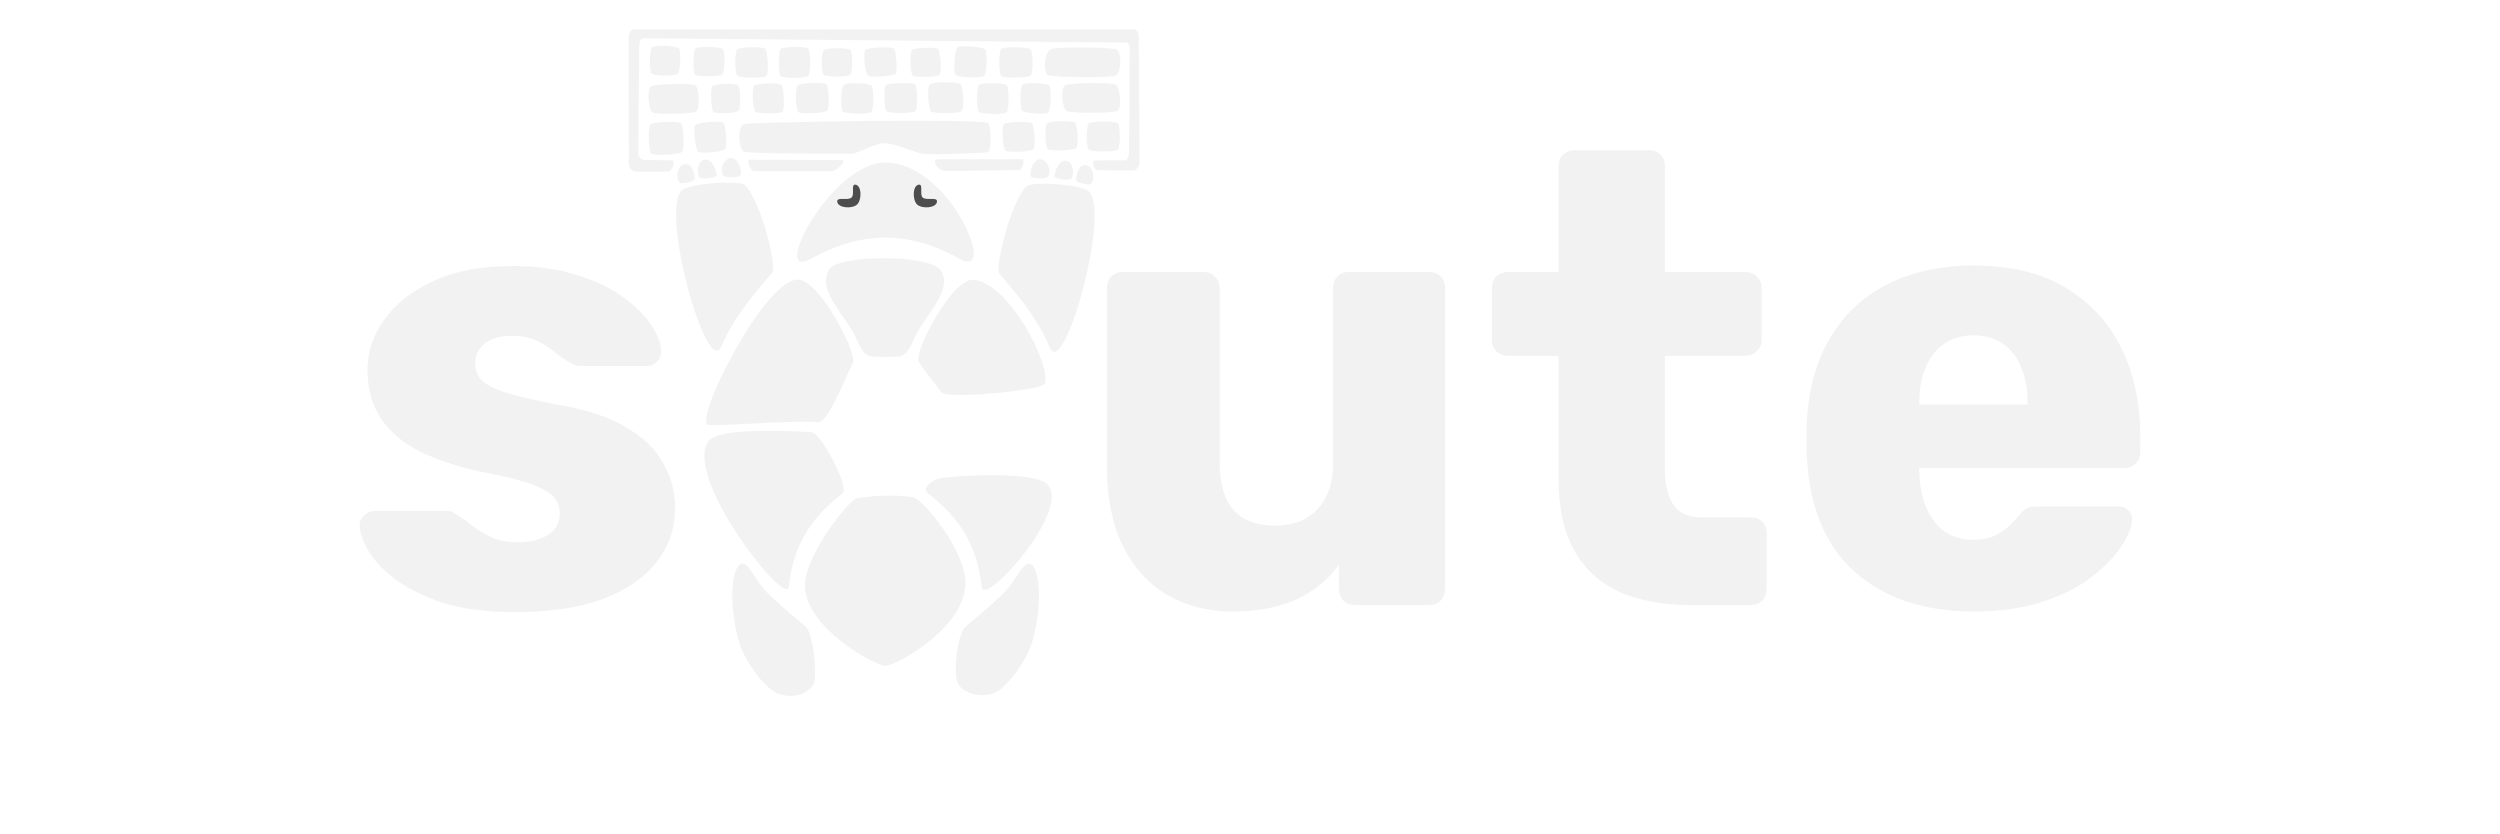
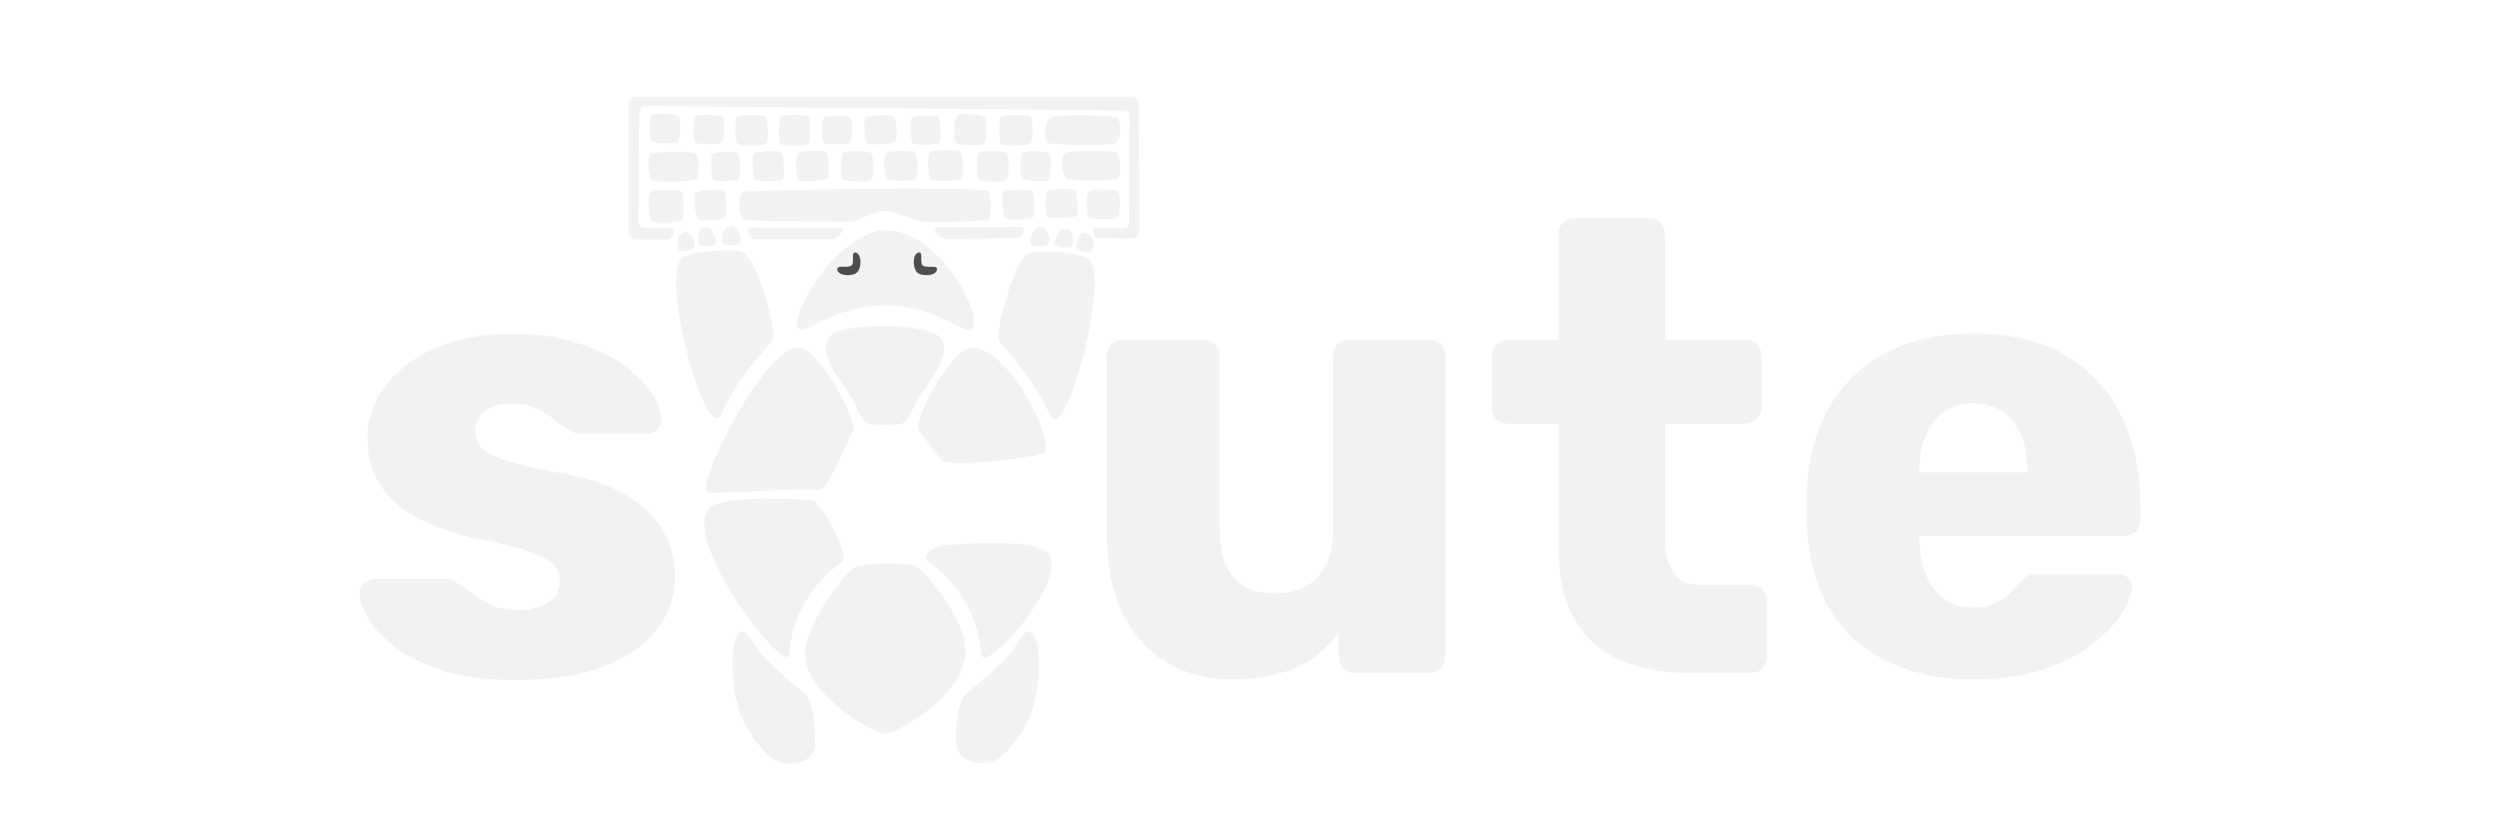
<svg xmlns="http://www.w3.org/2000/svg" width="1800" height="600" viewBox="0 0 1800 600" fill="none">
-   <path d="M657.349 357.958C643.907 356.098 631.562 356.576 617.226 358.662C611.296 359.525 579.446 399.978 579.575 421.668C579.757 452.293 630.394 479.443 637.45 479.423C644.68 479.404 693.21 453.334 695.07 421.649C696.516 397.017 663.781 358.848 657.349 357.958Z" fill="#F2F2F2" />
-   <path d="M668.199 355.369C662.61 351.154 672.583 344.546 679.081 343.943C717.174 340.406 745.831 342.351 753.013 347.789C774.379 363.97 708.288 438.238 706.764 422.508C703.666 390.518 688.161 370.425 668.199 355.369Z" fill="#F2F2F2" />
-   <path d="M606.538 355.369C612.126 351.154 590.906 311.601 584.392 311.201C558.456 309.609 516.632 308.648 510.09 317.641C491.51 343.176 566.448 438.238 567.972 422.508C571.07 390.518 586.575 370.425 606.538 355.369Z" fill="#F2F2F2" />
-   <path d="M677.595 282.264C674.904 278.338 664.295 265.74 661.476 260.216C657.971 253.345 685.38 200.188 700.927 201.427C726.172 203.439 757.114 262.766 752.198 276.318C750.52 280.944 681.471 287.92 677.595 282.264Z" fill="#F2F2F2" />
-   <path d="M589.387 304.027C595.933 304.58 608.649 271.907 614.087 261.406C617.633 254.557 589.397 200.069 573.849 201.308C548.605 203.319 497.989 305.886 510.331 306.018C533.101 306.261 570.031 302.394 589.387 304.027Z" fill="#F2F2F2" />
-   <path d="M615.095 240.794C617.947 246.259 619.823 253.537 625.41 256.143C627.944 257.326 646.985 257.234 649.26 256.182C654.876 253.586 656.792 246.287 659.64 240.794C667.223 226.173 686.505 208.202 677.204 194.609C669.302 183.062 603.81 183.091 596.935 194.027C588.034 208.185 607.357 225.969 615.095 240.794Z" fill="#F2F2F2" />
-   <path d="M583.811 186.317C619.809 166.208 654.639 165.85 690.975 186.421C719.301 202.458 683.915 117.001 637.45 117.001C598.428 117.001 553.782 203.091 583.811 186.317Z" fill="#F2F2F2" />
-   <path d="M661.697 132.929C664.871 132.651 661.999 139.883 664.245 142.142C666.783 144.695 674.863 141.491 674.635 145.083C674.331 149.898 663.827 150.557 660.325 147.239C656.846 143.944 656.923 133.346 661.697 132.929Z" fill="#4D4D4D" />
-   <path d="M615.749 132.929C612.574 132.651 615.447 139.883 613.2 142.142C610.663 144.695 602.583 141.491 602.81 145.083C603.114 149.898 613.619 150.557 617.121 147.239C620.6 143.944 620.523 133.346 615.749 132.929Z" fill="#4D4D4D" />
-   <path d="M735.672 409.556C726.187 422.572 731.522 420.911 695.44 450.987C691.137 454.573 686.886 472.102 688.564 488.341C689.789 500.201 710.94 504.662 720.975 495.827C731.286 486.749 740.249 472.052 743.005 462.824C753.096 429.048 746.76 394.34 735.672 409.556Z" fill="#F2F2F2" />
-   <path d="M539.646 409.556C549.13 422.572 543.795 420.911 579.878 450.987C584.18 454.573 587.315 472.026 586.753 488.341C586.36 499.785 566.595 506.187 554.342 495.827C543.852 486.957 535.068 472.052 532.312 462.824C522.222 429.048 528.558 394.34 539.646 409.556Z" fill="#F2F2F2" />
-   <path d="M742.413 127.343C743.557 128.668 753.162 129.128 754.591 127.047C757.307 123.093 754.092 114.473 748.732 114.622C743.311 114.772 740.715 125.376 742.413 127.343Z" fill="#F2F2F2" />
-   <path d="M759.165 126.581C758.91 129.061 770.816 130.325 771.719 128.178C773.529 123.871 772.659 116.312 767.432 115.704C762.146 115.089 759.417 124.129 759.165 126.581Z" fill="#F2F2F2" />
-   <path d="M774.766 129.64C774.759 131.255 784.397 134.051 785.844 132.009C788.701 127.977 786.852 119.525 781.625 118.917C776.338 118.302 774.779 126.827 774.766 129.64Z" fill="#F2F2F2" />
-   <path d="M719.554 197.033C716.179 192.992 727.532 145.645 739.074 134.105C742.754 130.424 779.794 132.618 784.443 138.222C799.027 155.801 765.81 273.441 755.955 250.355C745.954 226.927 730.381 209.996 719.554 197.033Z" fill="#F2F2F2" />
-   <path d="M532.973 126.559C531.816 127.884 522.102 128.344 520.657 126.263C517.911 122.309 521.162 113.689 526.582 113.838C532.065 113.988 534.69 124.592 532.973 126.559Z" fill="#F2F2F2" />
-   <path d="M516.031 125.797C516.289 128.277 504.248 129.541 503.335 127.394C501.504 123.087 502.384 115.528 507.67 114.92C513.017 114.305 515.776 123.344 516.031 125.797Z" fill="#F2F2F2" />
-   <path d="M500.253 128.855C500.26 130.47 490.514 133.267 489.05 131.225C486.16 127.193 488.031 118.741 493.317 118.133C498.664 117.518 500.241 126.043 500.253 128.855Z" fill="#F2F2F2" />
-   <path d="M556.092 196.249C559.505 192.208 548.023 144.861 536.351 133.321C532.628 129.64 495.168 131.834 490.466 137.438C475.717 155.016 509.311 272.657 519.277 249.571C529.392 226.143 545.142 209.212 556.092 196.249Z" fill="#F2F2F2" />
-   <path d="M456.554 21.15C454.458 21.15 452.6 23.925 452.604 26.483L452.77 118.133C452.775 120.691 455.457 123.649 457.554 123.644L481.117 123.577C483.814 123.569 486.902 115.536 483.928 115.484L463.689 115.128C462.237 115.127 459.554 112.986 459.569 111.213L460.234 33.759C460.249 31.987 460.877 27.501 463.023 27.52L810.934 30.65C812.387 30.663 813.401 33.061 813.39 34.833L812.891 110.855C812.879 112.628 811.554 115.488 810.102 115.486L788.285 115.52C785.694 115.524 787.604 122.506 790.042 122.527L816.078 122.75C818.174 122.745 820.547 119.439 820.528 116.881L819.862 25.767C819.843 23.209 818.174 21.15 816.078 21.15H456.554ZM539.722 114.968C536.859 114.955 540.4 123.324 543.089 123.323L598.543 123.299C602.061 123.298 610.571 115.296 605.918 115.274L539.722 114.968ZM675.805 114.641C669.736 114.594 675.24 122.94 680.222 123.069C690.535 123.334 718.398 122.494 733.582 122.48C735.987 122.478 738.424 114.56 735.901 114.586C724.923 114.698 681.873 114.687 675.805 114.641Z" fill="#F2F2F2" />
-   <path d="M487.966 53.188C486.155 54.843 470.878 54.756 469.156 53.011C467.434 51.267 467.636 35.634 469.427 33.99C471.219 32.347 487.032 32.997 488.771 34.693C490.511 36.39 489.777 51.533 487.966 53.188Z" fill="#F2F2F2" />
-   <path d="M520.091 53.556C518.307 55.277 502.271 55.406 500.498 53.721C498.724 52.035 498.98 36.659 500.764 34.936C502.548 33.214 518.547 33.618 520.358 35.293C522.168 36.968 521.875 51.835 520.091 53.556Z" fill="#F2F2F2" />
-   <path d="M501.081 80.309C498.21 82.046 472.95 82.65 469.88 81.012C466.81 79.374 465.8 63.986 468.508 62.183C471.217 60.381 497.579 59.814 500.608 61.48C503.638 63.147 503.952 78.573 501.081 80.309Z" fill="#F2F2F2" />
-   <path d="M595.717 79.613C593.96 81.515 576.929 82.389 574.883 80.748C572.837 79.106 572.471 63.332 574.276 61.467C576.081 59.602 592.823 58.964 594.846 60.58C596.869 62.195 597.474 77.71 595.717 79.613Z" fill="#F2F2F2" />
-   <path d="M531.813 79.766C530.161 81.482 515.521 82.316 513.734 80.698C511.948 79.08 511.292 63.819 512.911 62.036C514.529 60.252 529.755 59.74 531.476 61.386C533.198 63.033 533.465 78.049 531.813 79.766Z" fill="#F2F2F2" />
-   <path d="M563.396 80.364C561.661 82.138 545.62 82.063 543.791 80.386C541.962 78.71 541.187 63.446 542.961 61.664C544.735 59.882 560.721 59.386 562.566 61.106C564.411 62.826 565.131 78.59 563.396 80.364Z" fill="#F2F2F2" />
-   <path d="M491.146 109.351C489.279 111.414 471.18 112.362 469.006 110.582C466.832 108.802 466.443 91.697 468.361 89.674C470.279 87.652 488.07 86.96 490.22 88.712C492.37 90.464 493.013 107.288 491.146 109.351Z" fill="#F2F2F2" />
-   <path d="M551.772 54.697C549.872 56.467 532.858 56.27 530.933 54.536C529.008 52.801 528.895 37.352 530.787 35.555C532.679 33.757 549.161 33.349 551.041 35.168C552.921 36.987 553.671 52.927 551.772 54.697Z" fill="#F2F2F2" />
-   <path d="M581.914 54.672C580.023 56.419 563.986 56.661 562.156 54.88C560.327 53.099 560.344 36.991 562.154 35.225C563.965 33.458 580.044 33.28 581.912 35.017C583.78 36.753 583.805 52.926 581.914 54.672Z" fill="#F2F2F2" />
-   <path d="M612.171 53.882C610.363 55.547 594.79 55.455 592.993 53.796C591.196 52.136 591.325 37.705 593.109 36.041C594.893 34.376 610.609 34.208 612.316 35.907C614.024 37.607 613.98 52.216 612.171 53.882Z" fill="#F2F2F2" />
-   <path d="M644.735 53.106C643.084 54.926 626.783 55.933 624.877 54.346C622.972 52.758 621.292 37.626 623.044 35.877C624.796 34.129 641.443 33.37 643.439 34.915C645.436 36.46 646.387 51.286 644.735 53.106Z" fill="#F2F2F2" />
-   <path d="M676.406 53.842C674.701 55.61 658.904 55.977 657.115 54.348C655.326 52.719 654.97 37.705 656.691 35.991C658.412 34.276 673.67 33.591 675.472 35.204C677.274 36.816 678.111 52.074 676.406 53.842Z" fill="#F2F2F2" />
-   <path d="M627.329 80.73C625.442 82.5 608.598 82.014 606.743 80.233C604.888 78.452 605.566 62.825 607.476 61.082C609.387 59.34 625.669 59.73 627.488 61.579C629.307 63.428 629.216 78.96 627.329 80.73Z" fill="#F2F2F2" />
-   <path d="M708.568 54.741C706.619 56.434 689.753 55.864 688.005 53.954C686.257 52.045 687.357 35.906 689.297 34.178C691.238 32.45 707.511 33.654 709.29 35.518C711.068 37.381 710.516 53.047 708.568 54.741Z" fill="#F2F2F2" />
-   <path d="M742.007 54.458C740.017 56.187 722.873 56.548 720.948 54.802C719.023 53.056 718.945 36.932 720.946 35.212C722.946 33.492 740.037 33.689 742.005 35.41C743.974 37.13 743.998 52.73 742.007 54.458Z" fill="#F2F2F2" />
-   <path d="M803.017 54.413C798.591 56.122 759.02 55.843 754.783 54.091C750.545 52.339 752.25 37.005 756.77 35.302C761.289 33.598 799.368 33.868 803.657 35.624C807.946 37.38 807.442 52.705 803.017 54.413Z" fill="#F2F2F2" />
-   <path d="M659.052 79.936C657.161 81.711 640.407 81.829 638.472 80.095C636.536 78.36 635.848 63.146 637.75 61.385C639.652 59.625 656.862 59.145 658.8 60.826C660.738 62.507 660.944 78.161 659.052 79.936Z" fill="#F2F2F2" />
-   <path d="M692.435 79.982C690.457 81.847 672.355 81.967 670.296 80.206C668.237 78.445 667.381 62.445 669.415 60.644C671.45 58.844 689.507 58.669 691.554 60.42C693.6 62.171 694.412 78.116 692.435 79.982Z" fill="#F2F2F2" />
-   <path d="M724.862 80.778C723.08 82.586 706.629 82.389 704.831 80.561C703.033 78.732 702.991 62.894 704.827 61.091C706.663 59.288 722.999 59.567 724.858 61.308C726.717 63.05 726.643 78.971 724.862 80.778Z" fill="#F2F2F2" />
-   <path d="M754.773 81.013C752.919 82.695 737.561 81.493 735.816 79.68C734.07 77.867 734.434 62.554 736.27 60.88C738.106 59.206 753.69 59.724 755.414 61.523C757.138 63.321 756.627 79.332 754.773 81.013Z" fill="#F2F2F2" />
-   <path d="M804.635 79.809C801.392 81.593 771.368 81.715 768.037 79.967C764.707 78.218 763.468 63.164 766.791 61.377C770.114 59.59 799.768 59.161 803.179 60.876C806.59 62.592 807.879 78.025 804.635 79.809Z" fill="#F2F2F2" />
-   <path d="M522.11 107.383C520.493 109.353 504.64 110.887 502.668 109.28C500.695 107.672 498.949 91.868 500.644 89.976C502.339 88.084 518.669 86.776 520.678 88.316C522.687 89.856 523.727 105.412 522.11 107.383Z" fill="#F2F2F2" />
-   <path d="M711.028 88.386C697.063 85.353 551.097 87.789 536.549 89.124C529.925 89.732 532 108.473 535.791 109.281C542.661 110.746 584.134 110.448 613.522 110.744C616.395 110.773 628.712 103.643 636.003 103.172C643.921 102.661 659.476 110.269 664.536 110.758C673.931 111.666 706.027 110.1 710.925 109.762C714.029 109.549 713.853 89 711.028 88.386Z" fill="#F2F2F2" />
-   <path d="M743.969 107.471C742.178 109.293 725.711 110.052 723.833 108.338C721.956 106.624 721.024 91.086 722.858 89.318C724.693 87.55 741.069 87.055 742.963 88.74C744.857 90.424 745.76 105.649 743.969 107.471Z" fill="#F2F2F2" />
-   <path d="M774.928 106.562C773.215 108.333 756.183 109.006 754.311 107.358C752.438 105.71 752.128 90.567 753.877 88.787C755.626 87.008 771.981 86.681 773.954 88.23C775.927 89.778 776.64 104.791 774.928 106.562Z" fill="#F2F2F2" />
-   <path d="M804.846 107.703C802.98 109.463 785.805 109.461 783.855 107.778C781.906 106.095 781.998 90.675 783.851 88.889C785.704 87.103 802.885 87.121 804.841 88.814C806.798 90.507 806.712 105.942 804.846 107.703Z" fill="#F2F2F2" />
-   <path d="M1133.71 108.156C1130.63 108.156 1127.86 109.231 1125.4 111.384C1123.25 113.536 1122.17 116.303 1122.17 119.686V195.797H1086.2C1082.81 195.797 1079.89 196.872 1077.43 199.024C1075.28 201.177 1074.2 203.947 1074.2 207.33V244.693C1074.2 248.075 1075.28 250.842 1077.43 252.995C1079.89 255.147 1082.81 256.223 1086.2 256.223H1122.17V344.787C1122.17 366.005 1126.02 383.38 1133.71 396.911C1141.39 410.134 1152.31 419.975 1166.46 426.433C1180.91 432.583 1197.98 435.659 1217.66 435.659H1260.55C1263.94 435.659 1266.71 434.58 1268.86 432.428C1271.01 429.967 1272.09 427.2 1272.09 424.125V383.996C1272.09 380.613 1271.01 377.846 1268.86 375.694C1266.71 373.541 1263.94 372.463 1260.55 372.463H1225.04C1215.5 372.463 1208.74 369.388 1204.74 363.237C1200.74 357.087 1198.75 348.786 1198.75 338.331V256.223H1256.4C1259.79 256.223 1262.56 255.147 1264.71 252.995C1267.17 250.842 1268.4 248.075 1268.4 244.693V207.33C1268.4 203.947 1267.17 201.177 1264.71 199.024C1262.56 196.872 1259.79 195.797 1256.4 195.797H1198.75V119.686C1198.75 116.303 1197.67 113.536 1195.51 111.384C1193.36 109.231 1190.6 108.156 1187.21 108.156H1133.71ZM1420.62 191.184C1396.94 191.184 1376.18 195.796 1358.35 205.022C1340.82 213.94 1326.98 227.164 1316.83 244.693C1306.99 261.913 1301.61 282.669 1300.69 306.962V323.108C1301.61 361.855 1312.83 391.068 1334.36 410.749C1355.89 430.43 1384.79 440.271 1421.08 440.271C1439.84 440.271 1456.29 437.963 1470.44 433.351C1484.58 428.738 1496.26 422.896 1505.49 415.823C1515.02 408.443 1522.25 401.063 1527.17 393.683C1532.09 386.303 1534.7 379.998 1535.01 374.771C1535.32 371.695 1534.4 369.234 1532.24 367.389C1530.4 365.543 1527.94 364.622 1524.86 364.622H1467.67C1463.98 364.622 1461.21 365.084 1459.36 366.007C1457.83 366.622 1455.67 368.619 1452.9 372.001C1451.37 373.846 1449.22 376.154 1446.45 378.922C1443.68 381.382 1440.14 383.687 1435.84 385.839C1431.84 387.684 1426.77 388.609 1420.62 388.609C1412.31 388.609 1405.24 386.455 1399.4 382.15C1393.86 377.845 1389.56 372.003 1386.48 364.622C1383.72 357.242 1382.18 349.092 1381.87 340.174V336.946H1529.48C1532.86 336.946 1535.63 335.871 1537.78 333.718C1539.93 331.566 1541.01 328.796 1541.01 325.413V314.344C1541.01 290.666 1536.55 269.599 1527.63 251.149C1518.71 232.698 1505.34 218.093 1487.5 207.33C1469.97 196.567 1447.68 191.184 1420.62 191.184ZM808.509 195.796C805.126 195.796 802.359 196.872 800.207 199.024C798.054 201.177 796.979 203.947 796.979 207.33V336.023C796.979 358.471 800.821 377.538 808.509 393.221C816.197 408.597 826.806 420.281 840.336 428.276C854.174 436.272 869.858 440.271 887.386 440.271C904.914 440.271 919.984 437.504 932.593 431.969C945.508 426.126 955.963 417.668 963.958 406.598V424.125C963.958 427.2 965.034 429.967 967.186 432.427C969.646 434.58 972.416 435.658 975.491 435.658H1029C1032.38 435.658 1035.15 434.58 1037.3 432.427C1039.45 429.967 1040.53 427.2 1040.53 424.125V207.33C1040.53 203.947 1039.45 201.177 1037.3 199.024C1035.15 196.872 1032.38 195.797 1029 195.797H971.337C967.955 195.797 965.188 196.872 963.035 199.024C960.882 201.177 959.807 203.947 959.807 207.33V333.257C959.807 347.71 955.962 358.932 948.274 366.927C940.894 374.615 930.901 378.46 918.293 378.46C891.539 378.46 878.161 363.393 878.161 333.257V207.33C878.161 203.947 876.931 201.177 874.471 199.024C872.318 196.872 869.552 195.797 866.169 195.797L808.509 195.796ZM1420.62 241.462C1428.92 241.462 1435.99 243.461 1441.84 247.459C1447.99 251.457 1452.44 257.145 1455.21 264.525C1458.29 271.598 1459.82 280.21 1459.82 290.358V291.281H1381.87V290.358C1381.87 280.21 1383.41 271.598 1386.48 264.525C1389.56 257.145 1394.02 251.457 1399.86 247.459C1405.7 243.461 1412.62 241.462 1420.62 241.462Z" fill="#F2F2F2" />
-   <path d="M370.727 440.717C350.728 440.717 333.652 438.564 319.499 434.256C305.654 429.641 294.27 424.103 285.347 417.642C276.732 411.181 270.271 404.566 265.964 397.797C261.657 390.72 259.349 384.567 259.041 379.337C258.734 375.952 259.81 373.183 262.272 371.029C264.733 368.876 267.348 367.799 270.117 367.799H322.73C323.653 367.799 324.422 367.953 325.037 368.26C325.96 368.568 326.883 369.183 327.806 370.106C331.806 372.26 335.806 375.029 339.805 378.414C343.805 381.49 348.42 384.259 353.651 386.721C358.881 389.182 365.189 390.413 372.573 390.413C381.188 390.413 388.418 388.721 394.264 385.336C400.109 381.644 403.032 376.567 403.032 370.106C403.032 365.184 401.648 361.184 398.879 358.107C396.11 354.723 390.418 351.492 381.803 348.415C373.496 345.339 360.881 342.262 343.959 339.185C327.96 335.493 313.961 330.724 301.962 324.878C289.962 318.725 280.732 310.879 274.271 301.341C267.81 291.496 264.579 279.65 264.579 265.805C264.579 253.498 268.579 241.653 276.579 230.269C284.578 218.885 296.27 209.655 311.653 202.578C327.037 195.194 346.113 191.502 368.881 191.502C386.418 191.502 401.802 193.656 415.032 197.963C428.262 201.963 439.338 207.193 448.26 213.655C457.183 220.116 463.952 226.731 468.567 233.499C473.182 240.268 475.643 246.422 475.951 251.96C476.259 255.037 475.336 257.806 473.182 260.267C471.028 262.421 468.567 263.498 465.798 263.498H417.801C416.57 263.498 415.339 263.344 414.109 263.036C412.878 262.421 411.801 261.805 410.878 261.19C407.186 259.344 403.494 256.883 399.802 253.806C396.11 250.729 391.802 247.96 386.88 245.499C381.957 243.037 375.803 241.807 368.419 241.807C360.112 241.807 353.651 243.653 349.036 247.345C344.421 251.037 342.113 255.806 342.113 261.652C342.113 265.651 343.344 269.343 345.805 272.728C348.574 276.112 353.958 279.189 361.958 281.958C370.265 284.727 383.034 287.804 400.263 291.188C421.493 294.573 438.415 300.111 451.029 307.803C463.644 315.187 472.567 323.955 477.797 334.109C483.335 343.954 486.104 354.415 486.104 365.491C486.104 380.26 481.643 393.336 472.72 404.72C463.798 416.103 450.722 425.026 433.492 431.487C416.57 437.641 395.648 440.717 370.727 440.717Z" fill="#F2F2F2" />
+   <path d="M657.349 406.808C643.907 404.948 631.562 405.426 617.226 407.512C611.296 408.375 579.446 448.828 579.575 470.518C579.757 501.143 630.394 528.292 637.45 528.273C644.68 528.254 693.21 502.184 695.07 470.499C696.516 445.867 663.781 407.697 657.349 406.808Z" fill="#F2F2F2" />
+   <path d="M668.199 404.219C662.61 400.004 672.583 393.396 679.081 392.793C717.174 389.256 745.831 391.201 753.013 396.639C774.379 412.82 708.288 487.088 706.764 471.358C703.666 439.368 688.161 419.275 668.199 404.219Z" fill="#F2F2F2" />
+   <path d="M606.538 404.219C612.126 400.004 590.906 360.451 584.392 360.051C558.456 358.459 516.632 357.498 510.09 366.491C491.51 392.026 566.448 487.088 567.972 471.358C571.07 439.368 586.575 419.275 606.538 404.219Z" fill="#F2F2F2" />
+   <path d="M677.595 331.114C674.904 327.188 664.295 314.59 661.476 309.065C657.971 302.195 685.38 249.038 700.927 250.277C726.172 252.289 757.114 311.616 752.198 325.167C750.52 329.794 681.471 336.769 677.595 331.114Z" fill="#F2F2F2" />
+   <path d="M589.387 352.877C595.933 353.429 608.649 320.757 614.087 310.255C617.633 303.406 589.397 248.919 573.85 250.158C548.605 252.169 497.989 354.736 510.331 354.868C533.101 355.11 570.031 351.244 589.387 352.877Z" fill="#F2F2F2" />
+   <path d="M615.095 289.644C617.947 295.109 619.823 302.387 625.41 304.993C627.944 306.175 646.985 306.084 649.26 305.032C654.876 302.436 656.792 295.137 659.64 289.644C667.223 275.023 686.505 257.052 677.204 243.459C669.302 231.911 603.81 231.941 596.935 242.877C588.034 257.035 607.357 274.819 615.095 289.644Z" fill="#F2F2F2" />
+   <path d="M583.811 235.167C619.809 215.058 654.639 214.7 690.975 235.271C719.301 251.308 683.915 165.851 637.45 165.851C598.428 165.851 553.782 251.941 583.811 235.167Z" fill="#F2F2F2" />
+   <path d="M661.697 181.779C664.872 181.501 661.999 188.732 664.246 190.992C666.783 193.545 674.863 190.341 674.636 193.933C674.331 198.747 663.827 199.407 660.325 196.089C656.846 192.793 656.923 182.196 661.697 181.779Z" fill="#4D4D4D" />
+   <path d="M615.749 181.779C612.574 181.501 615.447 188.732 613.2 190.992C610.663 193.545 602.583 190.341 602.81 193.933C603.115 198.747 613.619 199.407 617.121 196.089C620.6 192.793 620.523 182.196 615.749 181.779Z" fill="#4D4D4D" />
+   <path d="M735.672 458.406C726.187 471.422 731.522 469.761 695.44 499.837C691.137 503.423 686.886 520.952 688.564 537.191C689.789 549.05 710.94 553.512 720.975 544.676C731.286 535.598 740.249 520.902 743.006 511.674C753.096 477.898 746.76 443.19 735.672 458.406Z" fill="#F2F2F2" />
+   <path d="M539.646 458.406C549.13 471.422 543.795 469.761 579.878 499.837C584.18 503.423 587.315 520.875 586.754 537.191C586.36 548.635 566.595 555.037 554.342 544.676C543.852 535.807 535.068 520.902 532.312 511.674C522.222 477.898 528.558 443.19 539.646 458.406Z" fill="#F2F2F2" />
+   <path d="M742.413 176.193C743.557 177.518 753.162 177.978 754.591 175.897C757.307 171.943 754.092 163.323 748.732 163.472C743.311 163.622 740.715 174.226 742.413 176.193Z" fill="#F2F2F2" />
+   <path d="M759.165 175.431C758.91 177.911 770.817 179.175 771.719 177.028C773.529 172.721 772.659 165.162 767.432 164.554C762.146 163.939 759.417 172.978 759.165 175.431Z" fill="#F2F2F2" />
+   <path d="M774.766 178.489C774.759 180.104 784.397 182.901 785.844 180.859C788.701 176.827 786.852 168.375 781.625 167.767C776.338 167.152 774.779 175.677 774.766 178.489Z" fill="#F2F2F2" />
+   <path d="M719.554 245.883C716.179 241.842 727.532 194.495 739.074 182.955C742.754 179.274 779.794 181.468 784.443 187.072C799.027 204.65 765.811 322.291 755.955 299.205C745.954 275.777 730.381 258.845 719.554 245.883Z" fill="#F2F2F2" />
+   <path d="M532.973 175.408C531.816 176.734 522.102 177.193 520.657 175.113C517.911 171.159 521.162 162.539 526.582 162.688C532.065 162.838 534.69 173.442 532.973 175.408Z" fill="#F2F2F2" />
+   <path d="M516.031 174.647C516.289 177.127 504.248 178.39 503.335 176.244C501.504 171.937 502.384 164.378 507.671 163.77C513.017 163.155 515.776 172.194 516.031 174.647Z" fill="#F2F2F2" />
+   <path d="M500.253 177.705C500.26 179.32 490.514 182.117 489.05 180.074C486.16 176.043 488.031 167.591 493.317 166.983C498.664 166.368 500.241 174.893 500.253 177.705Z" fill="#F2F2F2" />
+   <path d="M556.092 245.099C559.505 241.058 548.023 193.711 536.351 182.171C532.628 178.49 495.168 180.684 490.466 186.287C475.717 203.866 509.311 321.507 519.278 298.421C529.392 274.993 545.142 258.061 556.092 245.099Z" fill="#F2F2F2" />
+   <path d="M456.554 70C454.458 70 452.6 72.775 452.604 75.332L452.77 166.983C452.775 169.541 455.457 172.499 457.554 172.494L481.117 172.427C483.815 172.419 486.902 164.386 483.928 164.334L463.689 163.978C462.237 163.977 459.554 161.836 459.569 160.063L460.234 82.609C460.249 80.837 460.878 76.351 463.023 76.37L810.934 79.5C812.387 79.513 813.402 81.91 813.39 83.683L812.891 159.705C812.879 161.478 811.554 164.338 810.102 164.336L788.285 164.37C785.694 164.374 787.604 171.356 790.042 171.377L816.078 171.6C818.174 171.595 820.547 168.289 820.528 165.731L819.862 74.617C819.843 72.059 818.174 70 816.078 70H456.554ZM539.722 163.818C536.86 163.805 540.4 172.174 543.089 172.173L598.543 172.149C602.061 172.147 610.571 164.145 605.918 164.124L539.722 163.818ZM675.805 163.49C669.736 163.444 675.24 171.79 680.222 171.919C690.535 172.184 718.398 171.344 733.582 171.33C735.987 171.328 738.424 163.41 735.901 163.436C724.923 163.548 681.873 163.537 675.805 163.49Z" fill="#F2F2F2" />
+   <path d="M487.966 102.038C486.155 103.693 470.878 103.605 469.156 101.861C467.434 100.117 467.636 84.484 469.427 82.84C471.219 81.197 487.032 81.847 488.772 83.543C490.511 85.24 489.777 100.383 487.966 102.038Z" fill="#F2F2F2" />
+   <path d="M520.091 102.406C518.307 104.127 502.271 104.256 500.498 102.571C498.724 100.885 498.98 85.509 500.764 83.786C502.548 82.063 518.547 82.468 520.358 84.143C522.168 85.818 521.875 100.685 520.091 102.406Z" fill="#F2F2F2" />
+   <path d="M501.081 129.159C498.21 130.896 472.95 131.5 469.88 129.862C466.81 128.224 465.8 112.835 468.508 111.033C471.217 109.231 497.579 108.664 500.608 110.33C503.638 111.996 503.952 127.423 501.081 129.159Z" fill="#F2F2F2" />
+   <path d="M595.717 128.463C593.96 130.365 576.929 131.239 574.883 129.598C572.837 127.956 572.471 112.181 574.276 110.316C576.081 108.452 592.823 107.814 594.846 109.43C596.869 111.045 597.474 126.56 595.717 128.463Z" fill="#F2F2F2" />
+   <path d="M531.813 128.615C530.161 130.332 515.521 131.166 513.735 129.548C511.948 127.929 511.292 112.669 512.911 110.886C514.529 109.102 529.755 108.59 531.476 110.236C533.198 111.883 533.465 126.899 531.813 128.615Z" fill="#F2F2F2" />
+   <path d="M563.396 129.214C561.661 130.988 545.621 130.913 543.791 129.236C541.962 127.559 541.187 112.296 542.961 110.514C544.735 108.732 560.721 108.236 562.566 109.956C564.411 111.676 565.131 127.439 563.396 129.214Z" fill="#F2F2F2" />
+   <path d="M491.146 158.201C489.279 160.264 471.181 161.212 469.006 159.432C466.832 157.651 466.443 140.546 468.361 138.524C470.279 136.502 488.07 135.81 490.22 137.562C492.37 139.314 493.013 156.138 491.146 158.201Z" fill="#F2F2F2" />
+   <path d="M551.772 103.547C549.872 105.317 532.858 105.12 530.933 103.385C529.008 101.651 528.895 86.202 530.787 84.405C532.679 82.607 549.161 82.199 551.041 84.018C552.921 85.837 553.671 101.777 551.772 103.547Z" fill="#F2F2F2" />
+   <path d="M581.914 103.522C580.023 105.269 563.986 105.511 562.156 103.73C560.327 101.949 560.344 85.841 562.154 84.075C563.965 82.308 580.044 82.13 581.912 83.866C583.78 85.603 583.805 101.776 581.914 103.522Z" fill="#F2F2F2" />
+   <path d="M612.171 102.731C610.363 104.397 594.79 104.305 592.993 102.646C591.196 100.986 591.325 86.555 593.109 84.89C594.893 83.226 610.609 83.058 612.317 84.757C614.024 86.457 613.98 101.066 612.171 102.731Z" fill="#F2F2F2" />
+   <path d="M644.735 101.956C643.084 103.776 626.783 104.783 624.877 103.196C622.972 101.608 621.292 86.476 623.044 84.727C624.797 82.979 641.443 82.22 643.439 83.765C645.436 85.31 646.387 100.136 644.735 101.956Z" fill="#F2F2F2" />
+   <path d="M676.406 102.692C674.701 104.46 658.904 104.827 657.115 103.198C655.326 101.569 654.97 86.555 656.691 84.841C658.412 83.126 673.671 82.441 675.472 84.054C677.274 85.666 678.111 100.924 676.406 102.692Z" fill="#F2F2F2" />
+   <path d="M627.329 129.58C625.442 131.35 608.598 130.864 606.743 129.083C604.888 127.301 605.566 111.675 607.476 109.932C609.387 108.189 625.669 108.58 627.488 110.429C629.307 112.278 629.216 127.81 627.329 129.58Z" fill="#F2F2F2" />
+   <path d="M708.568 103.59C706.619 105.284 689.753 104.713 688.005 102.804C686.258 100.895 687.357 84.755 689.298 83.028C691.238 81.3 707.511 82.504 709.29 84.368C711.068 86.231 710.517 101.897 708.568 103.59Z" fill="#F2F2F2" />
+   <path d="M742.007 103.308C740.017 105.037 722.873 105.398 720.948 103.652C719.023 101.906 718.945 85.781 720.946 84.061C722.946 82.341 740.037 82.539 742.005 84.26C743.974 85.98 743.998 101.58 742.007 103.308Z" fill="#F2F2F2" />
+   <path d="M803.017 103.263C798.591 104.972 759.021 104.693 754.783 102.941C750.545 101.189 752.25 85.855 756.77 84.152C761.289 82.448 799.368 82.718 803.657 84.474C807.946 86.23 807.442 101.555 803.017 103.263Z" fill="#F2F2F2" />
+   <path d="M659.052 128.786C657.161 130.561 640.407 130.679 638.472 128.945C636.536 127.21 635.848 111.996 637.75 110.235C639.652 108.475 656.862 107.995 658.8 109.676C660.738 111.357 660.944 127.011 659.052 128.786Z" fill="#F2F2F2" />
+   <path d="M692.435 128.831C690.457 130.697 672.355 130.817 670.296 129.056C668.237 127.295 667.381 111.295 669.415 109.494C671.45 107.694 689.507 107.519 691.554 109.27C693.6 111.021 694.412 126.966 692.435 128.831Z" fill="#F2F2F2" />
+   <path d="M724.862 129.628C723.08 131.436 706.629 131.239 704.831 129.411C703.033 127.582 702.991 111.743 704.827 109.941C706.663 108.138 722.999 108.417 724.858 110.158C726.717 111.899 726.643 127.82 724.862 129.628Z" fill="#F2F2F2" />
+   <path d="M754.773 129.863C752.919 131.545 737.561 130.343 735.816 128.53C734.07 126.717 734.434 111.404 736.27 109.73C738.106 108.056 753.69 108.574 755.414 110.372C757.138 112.171 756.627 128.181 754.773 129.863Z" fill="#F2F2F2" />
+   <path d="M804.636 128.659C801.392 130.443 771.368 130.565 768.037 128.817C764.707 127.068 763.468 112.014 766.791 110.227C770.115 108.44 799.768 108.011 803.179 109.726C806.591 111.442 807.879 126.874 804.636 128.659Z" fill="#F2F2F2" />
+   <path d="M522.11 156.233C520.493 158.203 504.64 159.737 502.668 158.13C500.695 156.522 498.949 140.718 500.644 138.826C502.339 136.934 518.669 135.626 520.678 137.166C522.687 138.706 523.727 154.262 522.11 156.233Z" fill="#F2F2F2" />
+   <path d="M711.028 137.236C697.063 134.203 551.097 136.639 536.549 137.974C529.925 138.581 532 157.323 535.791 158.131C542.661 159.596 584.134 159.298 613.522 159.594C616.395 159.623 628.712 152.493 636.003 152.022C643.921 151.511 659.476 159.119 664.536 159.608C673.931 160.516 706.027 158.95 710.925 158.612C714.029 158.398 713.853 137.85 711.028 137.236Z" fill="#F2F2F2" />
+   <path d="M743.969 156.321C742.178 158.143 725.711 158.901 723.833 157.188C721.956 155.474 721.024 139.936 722.858 138.168C724.693 136.4 741.069 135.905 742.963 137.59C744.857 139.274 745.76 154.499 743.969 156.321Z" fill="#F2F2F2" />
+   <path d="M774.928 155.412C773.215 157.183 756.183 157.856 754.311 156.208C752.438 154.56 752.128 139.416 753.877 137.637C755.626 135.858 771.981 135.531 773.954 137.08C775.927 138.628 776.64 153.641 774.928 155.412Z" fill="#F2F2F2" />
+   <path d="M804.846 156.553C802.98 158.313 785.805 158.311 783.855 156.628C781.906 154.945 781.998 139.525 783.851 137.739C785.704 135.953 802.885 135.97 804.841 137.664C806.798 139.357 806.712 154.792 804.846 156.553Z" fill="#F2F2F2" />
+   <path d="M1133.71 157.006C1130.63 157.006 1127.86 158.081 1125.4 160.234C1123.25 162.386 1122.17 165.153 1122.17 168.536V244.646H1086.2C1082.81 244.646 1079.89 245.722 1077.43 247.874C1075.28 250.027 1074.2 252.797 1074.2 256.18V293.543C1074.2 296.925 1075.28 299.692 1077.43 301.845C1079.89 303.997 1082.81 305.073 1086.2 305.073H1122.17V393.637C1122.17 414.855 1126.02 432.23 1133.71 445.761C1141.39 458.984 1152.31 468.825 1166.46 475.283C1180.91 481.433 1197.98 484.508 1217.66 484.508H1260.55C1263.94 484.508 1266.71 483.43 1268.86 481.277C1271.01 478.817 1272.09 476.05 1272.09 472.975V432.846C1272.09 429.463 1271.01 426.696 1268.86 424.544C1266.71 422.391 1263.94 421.313 1260.55 421.313H1225.04C1215.5 421.313 1208.74 418.238 1204.74 412.087C1200.74 405.937 1198.75 397.636 1198.75 387.181V305.073H1256.4C1259.79 305.073 1262.56 303.997 1264.71 301.845C1267.17 299.692 1268.4 296.925 1268.4 293.543V256.18C1268.4 252.797 1267.17 250.027 1264.71 247.874C1262.56 245.722 1259.79 244.646 1256.4 244.646H1198.75V168.536C1198.75 165.153 1197.67 162.386 1195.52 160.234C1193.36 158.081 1190.6 157.006 1187.21 157.006H1133.71ZM1420.62 240.034C1396.94 240.034 1376.18 244.646 1358.35 253.872C1340.82 262.79 1326.98 276.014 1316.83 293.543C1306.99 310.763 1301.61 331.519 1300.69 355.812V371.958C1301.61 410.705 1312.83 439.918 1334.36 459.599C1355.89 479.28 1384.79 489.121 1421.08 489.121C1439.84 489.121 1456.29 486.813 1470.44 482.201C1484.58 477.588 1496.26 471.746 1505.49 464.673C1515.02 457.293 1522.25 449.913 1527.17 442.533C1532.09 435.152 1534.7 428.848 1535.01 423.62C1535.32 420.545 1534.4 418.084 1532.24 416.238C1530.4 414.393 1527.94 413.472 1524.86 413.472H1467.67C1463.98 413.472 1461.21 413.934 1459.36 414.857C1457.83 415.472 1455.67 417.468 1452.9 420.851C1451.37 422.696 1449.22 425.004 1446.45 427.772C1443.68 430.232 1440.14 432.537 1435.84 434.689C1431.84 436.534 1426.77 437.459 1420.62 437.459C1412.31 437.459 1405.24 435.305 1399.4 431C1393.86 426.694 1389.56 420.852 1386.48 413.472C1383.72 406.092 1382.18 397.942 1381.87 389.024V385.796H1529.48C1532.86 385.796 1535.63 384.721 1537.78 382.568C1539.93 380.415 1541.01 377.645 1541.01 374.263V363.194C1541.01 339.516 1536.55 318.449 1527.63 299.998C1518.71 281.548 1505.34 266.943 1487.5 256.18C1469.97 245.417 1447.68 240.034 1420.62 240.034ZM808.509 244.646C805.126 244.646 802.359 245.722 800.207 247.874C798.054 250.027 796.979 252.797 796.979 256.18V384.873C796.979 407.321 800.821 426.388 808.509 442.071C816.197 457.447 826.806 469.131 840.336 477.126C854.174 485.122 869.858 489.121 887.386 489.121C904.914 489.121 919.984 486.354 932.593 480.819C945.508 474.976 955.963 466.518 963.958 455.448V472.975C963.958 476.05 965.034 478.817 967.186 481.277C969.646 483.43 972.416 484.508 975.491 484.508H1029C1032.38 484.508 1035.15 483.43 1037.3 481.277C1039.45 478.817 1040.53 476.05 1040.53 472.975V256.18C1040.53 252.797 1039.45 250.027 1037.3 247.874C1035.15 245.722 1032.38 244.646 1029 244.646H971.337C967.955 244.646 965.188 245.722 963.035 247.874C960.882 250.027 959.807 252.797 959.807 256.18V382.106C959.807 396.56 955.962 407.782 948.274 415.777C940.894 423.465 930.901 427.31 918.293 427.31C891.539 427.31 878.161 412.243 878.161 382.106V256.18C878.161 252.797 876.931 250.027 874.471 247.874C872.318 245.722 869.552 244.646 866.169 244.646L808.509 244.646ZM1420.62 290.311C1428.92 290.311 1435.99 292.311 1441.84 296.309C1447.99 300.307 1452.44 305.995 1455.21 313.375C1458.29 320.448 1459.83 329.06 1459.83 339.208V340.131H1381.87V339.208C1381.87 329.06 1383.41 320.448 1386.48 313.375C1389.56 305.995 1394.02 300.307 1399.86 296.309C1405.7 292.311 1412.62 290.311 1420.62 290.311Z" fill="#F2F2F2" />
+   <path d="M370.727 489.567C350.728 489.567 333.652 487.413 319.499 483.106C305.654 478.491 294.27 472.953 285.347 466.492C276.733 460.031 270.271 453.416 265.964 446.647C261.657 439.57 259.349 433.417 259.041 428.186C258.734 424.802 259.811 422.033 262.272 419.879C264.733 417.725 267.348 416.649 270.118 416.649H322.73C323.653 416.649 324.422 416.803 325.037 417.11C325.96 417.418 326.883 418.033 327.806 418.956C331.806 421.11 335.806 423.879 339.806 427.263C343.805 430.34 348.42 433.109 353.651 435.571C358.881 438.032 365.189 439.263 372.573 439.263C381.188 439.263 388.418 437.57 394.264 434.186C400.11 430.494 403.032 425.417 403.032 418.956C403.032 414.033 401.648 410.034 398.879 406.957C396.11 403.573 390.418 400.342 381.803 397.265C373.496 394.189 360.881 391.112 343.959 388.035C327.96 384.343 313.961 379.574 301.962 373.728C289.962 367.575 280.732 359.729 274.271 350.191C267.81 340.346 264.579 328.5 264.579 314.655C264.579 302.348 268.579 290.503 276.579 279.119C284.578 267.735 296.27 258.505 311.653 251.428C327.037 244.044 346.113 240.352 368.881 240.352C386.418 240.352 401.802 242.506 415.032 246.813C428.262 250.813 439.338 256.043 448.26 262.504C457.183 268.966 463.952 275.58 468.567 282.349C473.182 289.118 475.643 295.272 475.951 300.81C476.259 303.886 475.336 306.655 473.182 309.117C471.028 311.271 468.567 312.347 465.798 312.347H417.801C416.57 312.347 415.339 312.194 414.109 311.886C412.878 311.271 411.801 310.655 410.878 310.04C407.186 308.194 403.494 305.732 399.802 302.656C396.11 299.579 391.802 296.81 386.88 294.349C381.957 291.887 375.803 290.656 368.419 290.656C360.112 290.656 353.651 292.502 349.036 296.195C344.421 299.887 342.113 304.656 342.113 310.501C342.113 314.501 343.344 318.193 345.805 321.578C348.574 324.962 353.959 328.039 361.958 330.808C370.265 333.577 383.034 336.654 400.263 340.038C421.493 343.422 438.415 348.961 451.029 356.652C463.644 364.037 472.567 372.805 477.797 382.958C483.335 392.804 486.104 403.265 486.104 414.341C486.104 429.109 481.643 442.185 472.72 453.569C463.798 464.953 450.722 473.876 433.492 480.337C416.57 486.49 395.648 489.567 370.727 489.567Z" fill="#F2F2F2" />
</svg>
